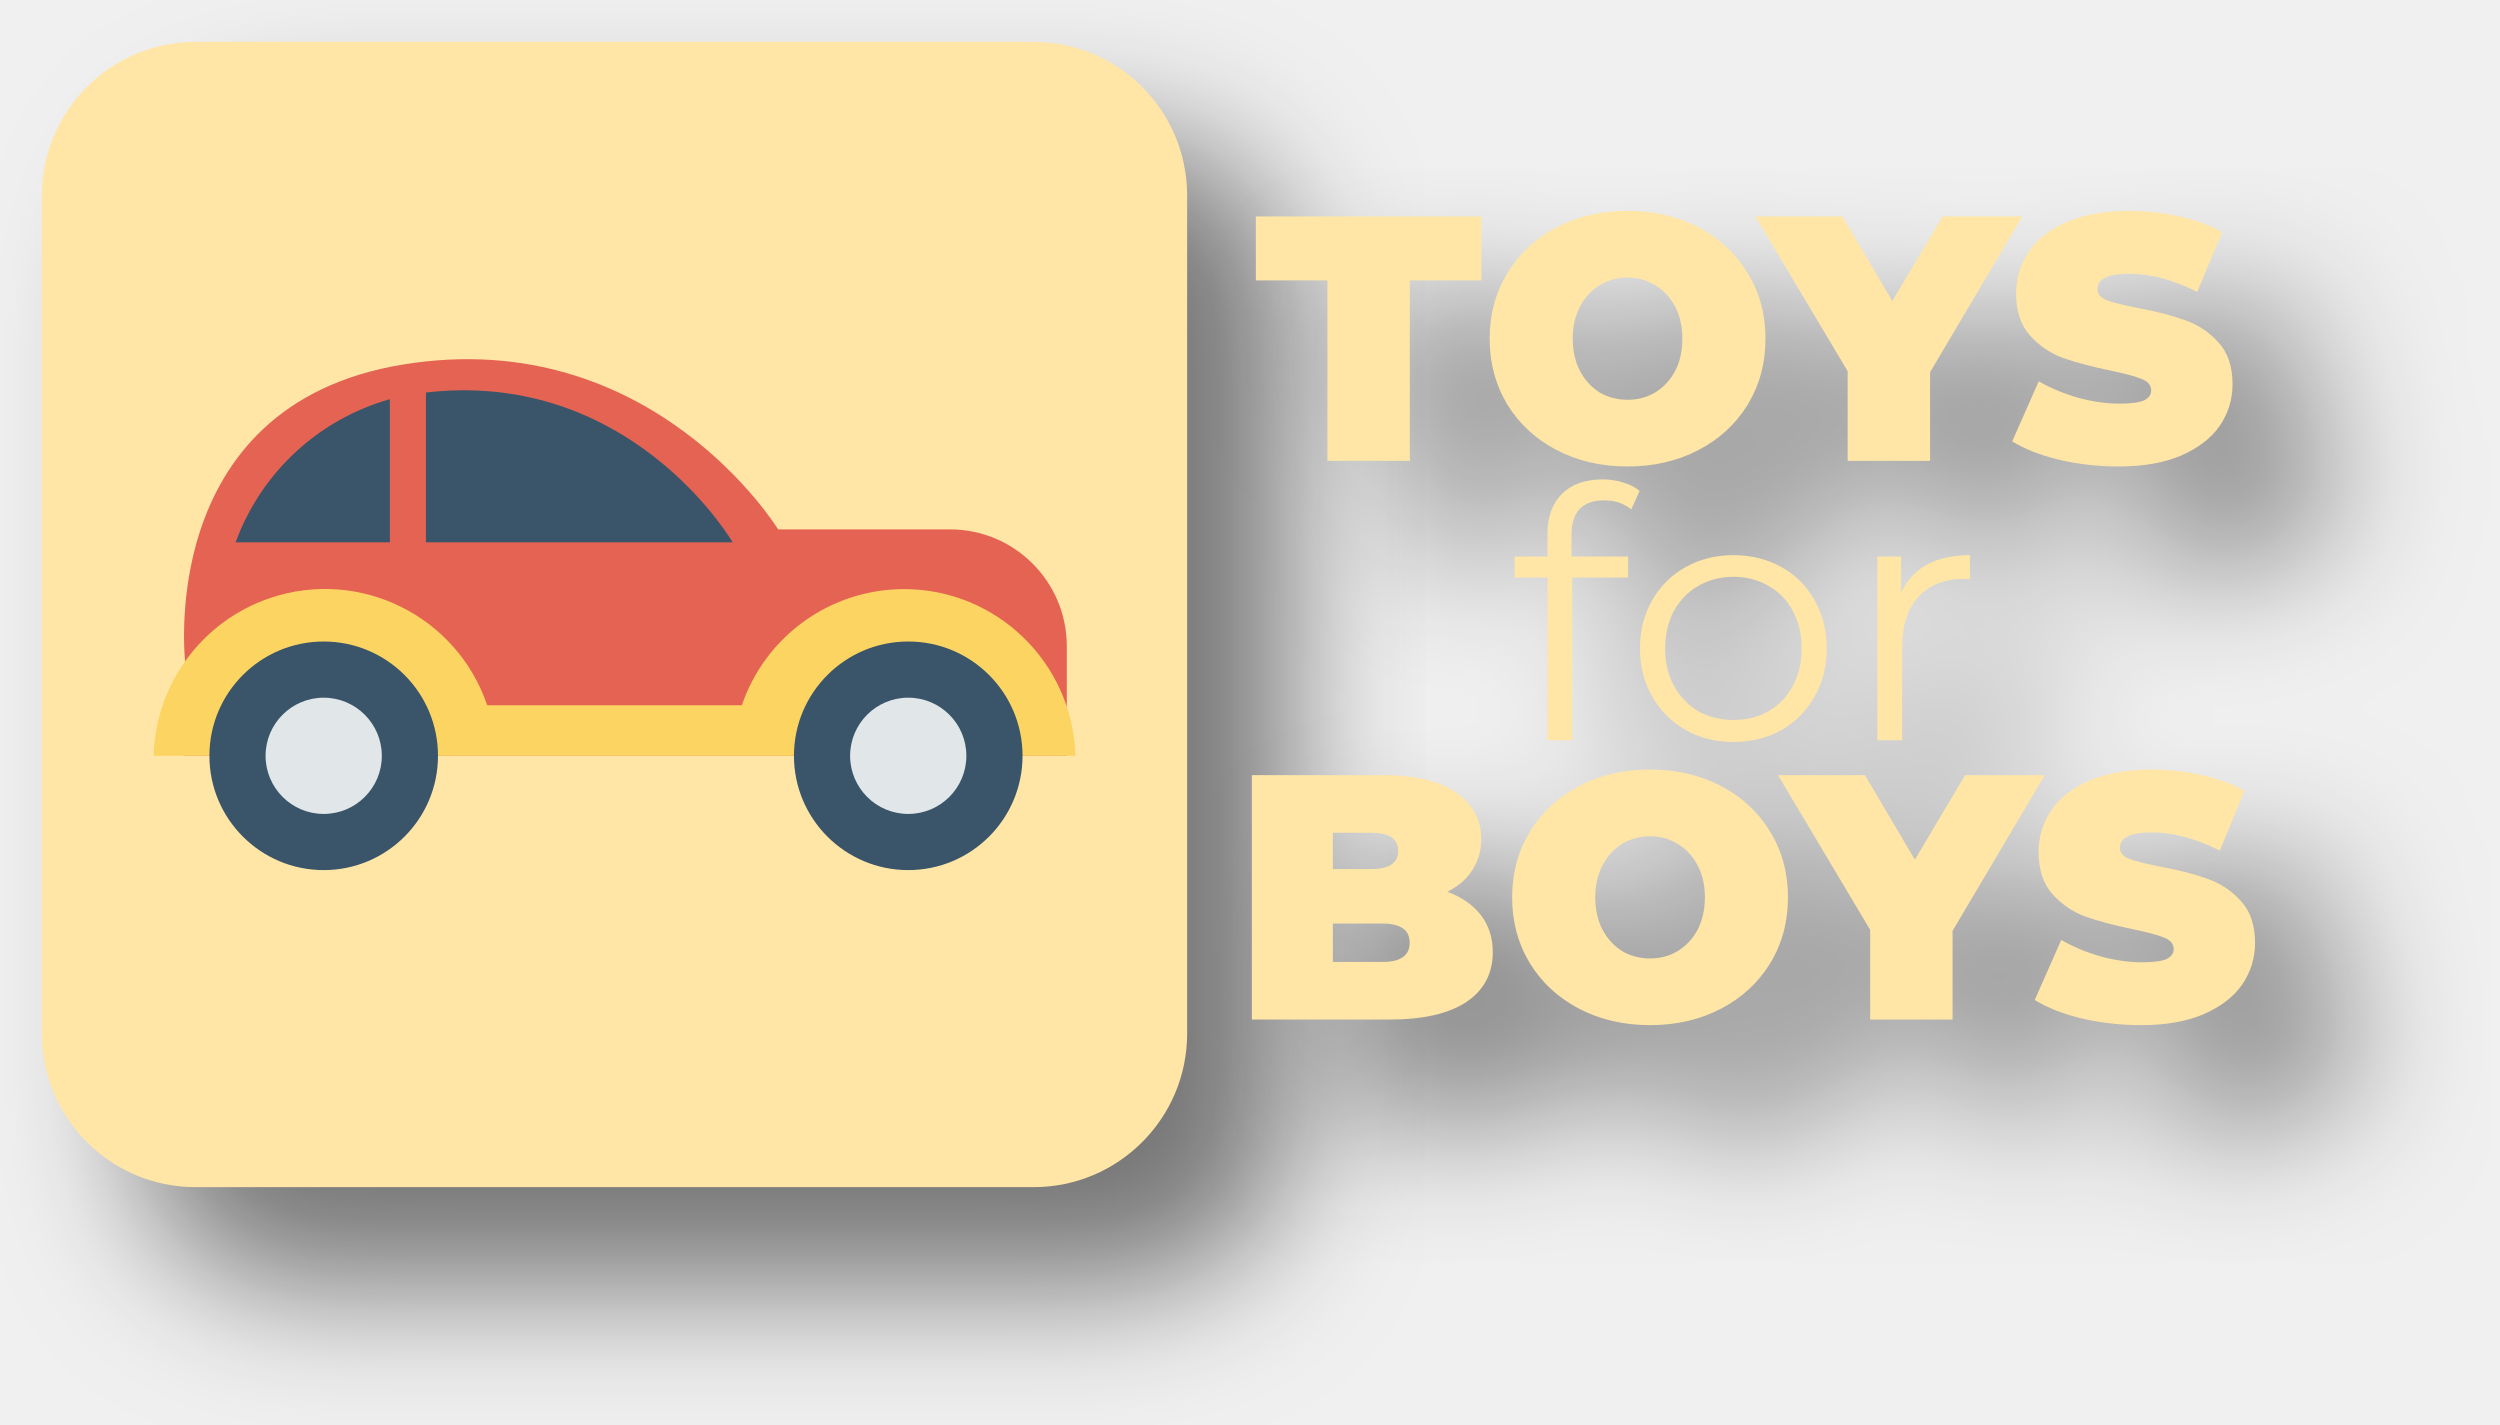
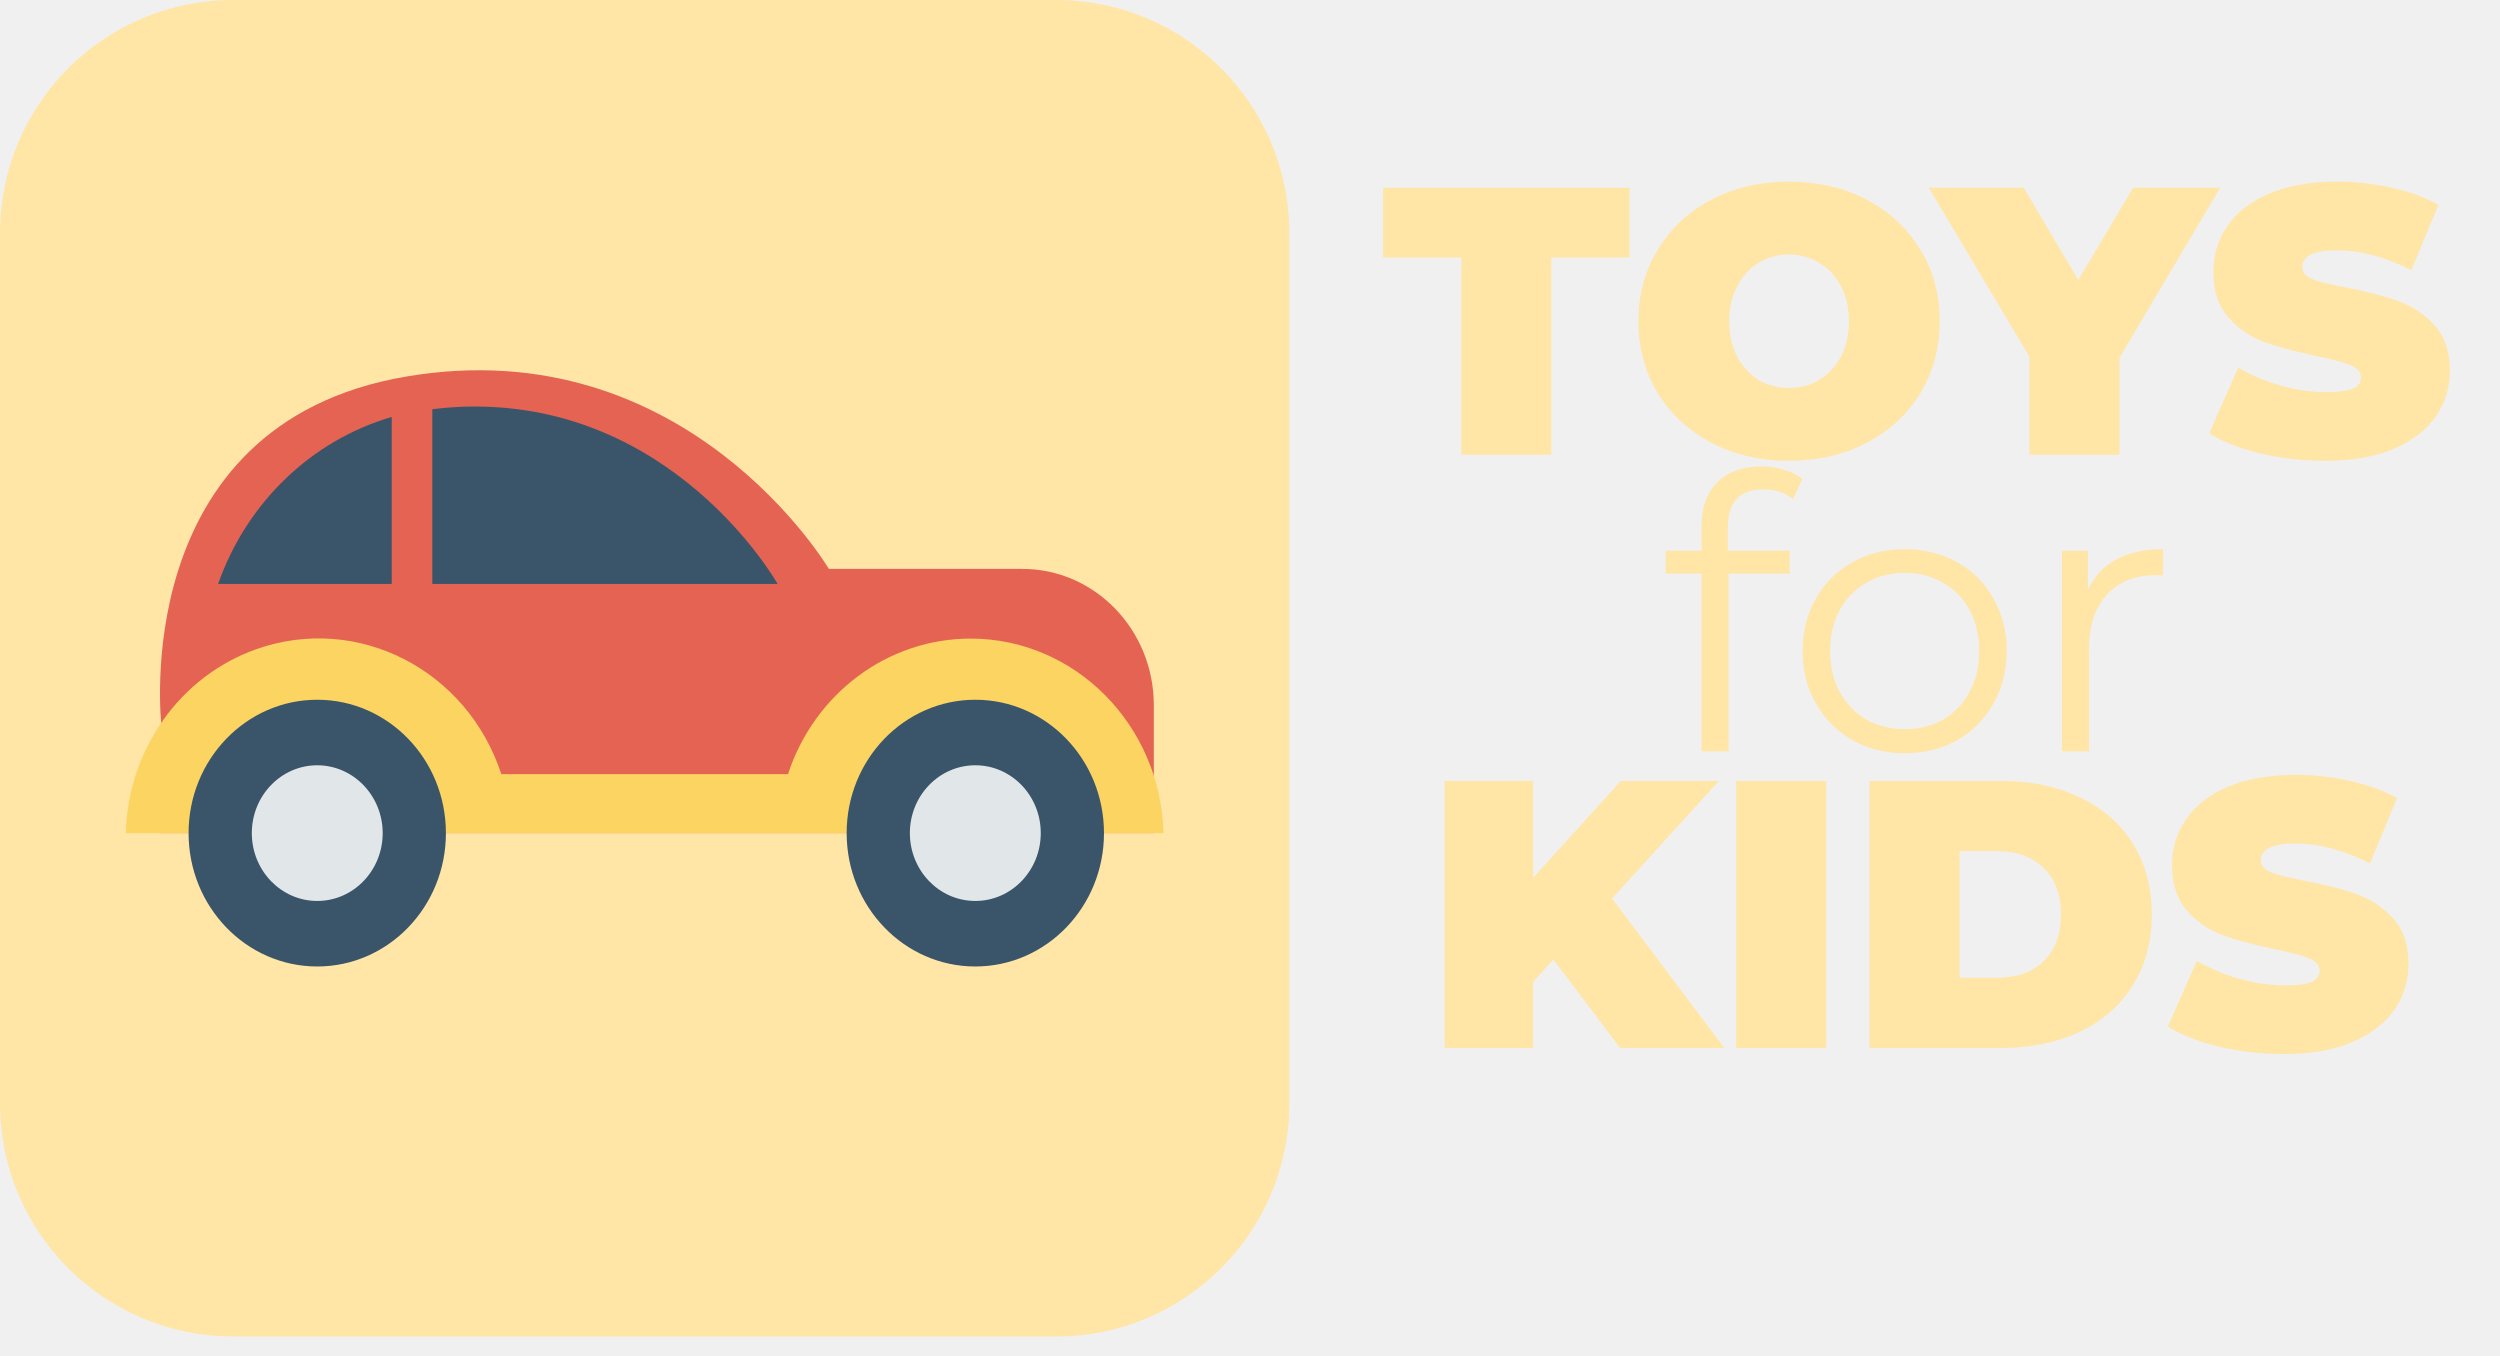
- <svg xmlns="http://www.w3.org/2000/svg" width="179" height="102" viewBox="0 0 179 102" fill="none">
-   <g filter="url(#filter0_d)">
-     <rect x="3" y="3" width="82" height="82" rx="11" fill="#FFE6A6" />
+ <svg xmlns="http://www.w3.org/2000/svg" width="118" height="64" viewBox="0 0 118 64" fill="none">
+   <rect width="60.855" height="63.082" rx="11" fill="#FFE6A6" />
+   <g clip-path="url(#clip0)">
+     <path d="M7.623 34.27C7.623 34.27 5.922 20.025 19.177 17.772C32.432 15.519 39.121 26.852 39.121 26.852H48.248C51.676 26.849 54.458 29.727 54.46 33.281V33.286V39.323H7.548L7.623 34.27Z" fill="#E56353" />
+     <path d="M18.49 19.68V27.563H10.294C11.645 23.722 14.695 20.788 18.49 19.68Z" fill="#3A556A" />
+     <path d="M36.704 27.563H20.405V19.314C20.813 19.262 21.226 19.226 21.659 19.205C31.756 18.752 36.704 27.563 36.704 27.563Z" fill="#3A556A" />
+     <path d="M45.811 30.141C41.914 30.143 38.449 32.715 37.192 36.539H23.663C22.045 31.602 16.873 28.96 12.111 30.637C8.502 31.909 6.039 35.374 5.937 39.323H54.918C54.781 34.211 50.744 30.141 45.811 30.141Z" fill="#FCD462" />
+     <path d="M46.035 45.618C49.389 45.618 52.108 42.8 52.108 39.323C52.108 35.846 49.389 33.028 46.035 33.028C42.681 33.028 39.962 35.846 39.962 39.323C39.962 42.8 42.681 45.618 46.035 45.618Z" fill="#3A556A" />
+     <path d="M46.035 42.525C47.741 42.525 49.124 41.091 49.124 39.323C49.124 37.554 47.741 36.121 46.035 36.121C44.329 36.121 42.946 37.554 42.946 39.323C42.946 41.091 44.329 42.525 46.035 42.525Z" fill="#E1E6E9" />
+     <path d="M21.047 39.323C21.047 42.799 18.328 45.618 14.974 45.618C11.62 45.618 8.901 42.8 8.901 39.323C8.901 35.846 11.62 33.028 14.974 33.028C18.328 33.028 21.047 35.846 21.047 39.323Z" fill="#3A556A" />
+     <path d="M14.975 36.121C13.269 36.121 11.886 37.555 11.886 39.323C11.886 41.091 13.269 42.525 14.975 42.525C16.68 42.525 18.063 41.091 18.063 39.323C18.06 37.556 16.679 36.124 14.975 36.121Z" fill="#E1E6E9" />
  </g>
-   <g clip-path="url(#clip0)">
-     <path d="M13.272 47.548C13.272 47.548 10.98 29.031 28.84 26.102C46.701 23.174 55.715 37.904 55.715 37.904H68.013C72.632 37.901 76.38 41.642 76.383 46.262V46.268V54.116H13.171L13.272 47.548Z" fill="#E56353" />
-     <path d="M27.915 28.581V38.829H16.871C18.691 33.836 22.801 30.023 27.915 28.581Z" fill="#3A556A" />
-     <path d="M52.458 38.829H30.495V28.106C31.045 28.039 31.601 27.992 32.184 27.965C45.789 27.375 52.458 38.829 52.458 38.829Z" fill="#3A556A" />
-     <path d="M64.729 42.18C59.477 42.183 54.809 45.526 53.115 50.497H34.885C32.705 44.08 25.736 40.645 19.319 42.826C14.457 44.478 11.138 48.983 11 54.116H77C76.815 47.471 71.376 42.181 64.729 42.18Z" fill="#FCD462" />
-     <path d="M65.03 62.299C69.55 62.299 73.213 58.635 73.213 54.116C73.213 49.596 69.55 45.932 65.03 45.932C60.511 45.932 56.847 49.596 56.847 54.116C56.847 58.635 60.511 62.299 65.03 62.299Z" fill="#3A556A" />
-     <path d="M65.03 58.278C67.329 58.278 69.192 56.414 69.192 54.116C69.192 51.817 67.329 49.954 65.03 49.954C62.732 49.954 60.868 51.817 60.868 54.116C60.868 56.414 62.732 58.278 65.03 58.278Z" fill="#E1E6E9" />
-     <path d="M31.36 54.116C31.36 58.635 27.697 62.299 23.177 62.299C18.657 62.299 14.994 58.635 14.994 54.116C14.994 49.596 18.658 45.932 23.177 45.932C27.697 45.933 31.36 49.596 31.36 54.116Z" fill="#3A556A" />
-     <path d="M23.177 49.954C20.879 49.954 19.015 51.818 19.015 54.116C19.015 56.415 20.879 58.278 23.177 58.278C25.476 58.278 27.339 56.415 27.339 54.116C27.335 51.819 25.474 49.958 23.177 49.954Z" fill="#E1E6E9" />
-   </g>
-   <g filter="url(#filter1_d)">
-     <path d="M95.044 20.075H89.919V15.5H106.069V20.075H100.944V33H95.044V20.075ZM116.533 33.4C114.649 33.4 112.958 33.008 111.458 32.225C109.958 31.442 108.783 30.358 107.933 28.975C107.083 27.575 106.658 26 106.658 24.25C106.658 22.5 107.083 20.933 107.933 19.55C108.783 18.15 109.958 17.058 111.458 16.275C112.958 15.492 114.649 15.1 116.533 15.1C118.416 15.1 120.108 15.492 121.608 16.275C123.108 17.058 124.283 18.15 125.133 19.55C125.983 20.933 126.408 22.5 126.408 24.25C126.408 26 125.983 27.575 125.133 28.975C124.283 30.358 123.108 31.442 121.608 32.225C120.108 33.008 118.416 33.4 116.533 33.4ZM116.533 28.625C117.266 28.625 117.924 28.45 118.508 28.1C119.108 27.733 119.583 27.225 119.933 26.575C120.283 25.908 120.458 25.133 120.458 24.25C120.458 23.367 120.283 22.6 119.933 21.95C119.583 21.283 119.108 20.775 118.508 20.425C117.924 20.058 117.266 19.875 116.533 19.875C115.799 19.875 115.133 20.058 114.533 20.425C113.949 20.775 113.483 21.283 113.133 21.95C112.783 22.6 112.608 23.367 112.608 24.25C112.608 25.133 112.783 25.908 113.133 26.575C113.483 27.225 113.949 27.733 114.533 28.1C115.133 28.45 115.799 28.625 116.533 28.625ZM138.192 26.65V33H132.292V26.575L125.692 15.5H131.917L135.492 21.55L139.092 15.5H144.792L138.192 26.65ZM151.7 33.4C150.25 33.4 148.833 33.242 147.45 32.925C146.083 32.592 144.958 32.15 144.075 31.6L145.975 27.3C146.808 27.783 147.742 28.175 148.775 28.475C149.808 28.758 150.8 28.9 151.75 28.9C152.567 28.9 153.15 28.825 153.5 28.675C153.85 28.508 154.025 28.267 154.025 27.95C154.025 27.583 153.792 27.308 153.325 27.125C152.875 26.942 152.125 26.742 151.075 26.525C149.725 26.242 148.6 25.942 147.7 25.625C146.8 25.292 146.017 24.758 145.35 24.025C144.683 23.275 144.35 22.267 144.35 21C144.35 19.9 144.658 18.9 145.275 18C145.892 17.1 146.808 16.392 148.025 15.875C149.258 15.358 150.75 15.1 152.5 15.1C153.7 15.1 154.875 15.233 156.025 15.5C157.192 15.75 158.217 16.125 159.1 16.625L157.325 20.9C155.608 20.033 153.983 19.6 152.45 19.6C150.933 19.6 150.175 19.967 150.175 20.7C150.175 21.05 150.4 21.317 150.85 21.5C151.3 21.667 152.042 21.85 153.075 22.05C154.408 22.3 155.533 22.592 156.45 22.925C157.367 23.242 158.158 23.767 158.825 24.5C159.508 25.233 159.85 26.233 159.85 27.5C159.85 28.6 159.542 29.6 158.925 30.5C158.308 31.383 157.383 32.092 156.15 32.625C154.933 33.142 153.45 33.4 151.7 33.4ZM114.845 35.825C114.078 35.825 113.495 36.033 113.095 36.45C112.712 36.867 112.52 37.483 112.52 38.3V39.85H116.57V41.35H112.57V53H110.795V41.35H108.445V39.85H110.795V38.225C110.795 37.025 111.137 36.075 111.82 35.375C112.52 34.675 113.503 34.325 114.77 34.325C115.27 34.325 115.753 34.4 116.22 34.55C116.687 34.683 117.078 34.883 117.395 35.15L116.795 36.475C116.278 36.042 115.628 35.825 114.845 35.825ZM124.122 53.125C122.855 53.125 121.714 52.842 120.697 52.275C119.68 51.692 118.88 50.892 118.297 49.875C117.714 48.858 117.422 47.708 117.422 46.425C117.422 45.142 117.714 43.992 118.297 42.975C118.88 41.958 119.68 41.167 120.697 40.6C121.714 40.033 122.855 39.75 124.122 39.75C125.389 39.75 126.53 40.033 127.547 40.6C128.564 41.167 129.355 41.958 129.922 42.975C130.505 43.992 130.797 45.142 130.797 46.425C130.797 47.708 130.505 48.858 129.922 49.875C129.355 50.892 128.564 51.692 127.547 52.275C126.53 52.842 125.389 53.125 124.122 53.125ZM124.122 51.55C125.055 51.55 125.889 51.342 126.622 50.925C127.372 50.492 127.955 49.883 128.372 49.1C128.789 48.317 128.997 47.425 128.997 46.425C128.997 45.425 128.789 44.533 128.372 43.75C127.955 42.967 127.372 42.367 126.622 41.95C125.889 41.517 125.055 41.3 124.122 41.3C123.189 41.3 122.347 41.517 121.597 41.95C120.864 42.367 120.28 42.967 119.847 43.75C119.43 44.533 119.222 45.425 119.222 46.425C119.222 47.425 119.43 48.317 119.847 49.1C120.28 49.883 120.864 50.492 121.597 50.925C122.347 51.342 123.189 51.55 124.122 51.55ZM136.121 42.425C136.537 41.542 137.154 40.875 137.971 40.425C138.804 39.975 139.829 39.75 141.046 39.75V41.475L140.621 41.45C139.237 41.45 138.154 41.875 137.371 42.725C136.587 43.575 136.196 44.767 136.196 46.3V53H134.421V39.85H136.121V42.425ZM103.633 63.85C104.666 64.233 105.466 64.792 106.033 65.525C106.6 66.258 106.883 67.142 106.883 68.175C106.883 69.708 106.25 70.9 104.983 71.75C103.716 72.583 101.883 73 99.483 73H89.633V55.5H98.983C101.316 55.5 103.075 55.917 104.258 56.75C105.458 57.583 106.058 58.692 106.058 60.075C106.058 60.892 105.85 61.625 105.433 62.275C105.033 62.925 104.433 63.45 103.633 63.85ZM95.433 59.625V62.225H98.183C99.466 62.225 100.108 61.792 100.108 60.925C100.108 60.058 99.466 59.625 98.183 59.625H95.433ZM98.983 68.875C100.283 68.875 100.933 68.417 100.933 67.5C100.933 66.583 100.283 66.125 98.983 66.125H95.433V68.875H98.983ZM118.144 73.4C116.261 73.4 114.569 73.008 113.069 72.225C111.569 71.442 110.394 70.358 109.544 68.975C108.694 67.575 108.269 66 108.269 64.25C108.269 62.5 108.694 60.933 109.544 59.55C110.394 58.15 111.569 57.058 113.069 56.275C114.569 55.492 116.261 55.1 118.144 55.1C120.027 55.1 121.719 55.492 123.219 56.275C124.719 57.058 125.894 58.15 126.744 59.55C127.594 60.933 128.019 62.5 128.019 64.25C128.019 66 127.594 67.575 126.744 68.975C125.894 70.358 124.719 71.442 123.219 72.225C121.719 73.008 120.027 73.4 118.144 73.4ZM118.144 68.625C118.877 68.625 119.536 68.45 120.119 68.1C120.719 67.733 121.194 67.225 121.544 66.575C121.894 65.908 122.069 65.133 122.069 64.25C122.069 63.367 121.894 62.6 121.544 61.95C121.194 61.283 120.719 60.775 120.119 60.425C119.536 60.058 118.877 59.875 118.144 59.875C117.411 59.875 116.744 60.058 116.144 60.425C115.561 60.775 115.094 61.283 114.744 61.95C114.394 62.6 114.219 63.367 114.219 64.25C114.219 65.133 114.394 65.908 114.744 66.575C115.094 67.225 115.561 67.733 116.144 68.1C116.744 68.45 117.411 68.625 118.144 68.625ZM139.804 66.65V73H133.904V66.575L127.304 55.5H133.529L137.104 61.55L140.704 55.5H146.404L139.804 66.65ZM153.311 73.4C151.861 73.4 150.445 73.242 149.061 72.925C147.695 72.592 146.57 72.15 145.686 71.6L147.586 67.3C148.42 67.783 149.353 68.175 150.386 68.475C151.42 68.758 152.411 68.9 153.361 68.9C154.178 68.9 154.761 68.825 155.111 68.675C155.461 68.508 155.636 68.267 155.636 67.95C155.636 67.583 155.403 67.308 154.936 67.125C154.486 66.942 153.736 66.742 152.686 66.525C151.336 66.242 150.211 65.942 149.311 65.625C148.411 65.292 147.628 64.758 146.961 64.025C146.295 63.275 145.961 62.267 145.961 61C145.961 59.9 146.27 58.9 146.886 58C147.503 57.1 148.42 56.392 149.636 55.875C150.87 55.358 152.361 55.1 154.111 55.1C155.311 55.1 156.486 55.233 157.636 55.5C158.803 55.75 159.828 56.125 160.711 56.625L158.936 60.9C157.22 60.033 155.595 59.6 154.061 59.6C152.545 59.6 151.786 59.967 151.786 60.7C151.786 61.05 152.011 61.317 152.461 61.5C152.911 61.667 153.653 61.85 154.686 62.05C156.02 62.3 157.145 62.592 158.061 62.925C158.978 63.242 159.77 63.767 160.436 64.5C161.12 65.233 161.461 66.233 161.461 67.5C161.461 68.6 161.153 69.6 160.536 70.5C159.92 71.383 158.995 72.092 157.761 72.625C156.545 73.142 155.061 73.4 153.311 73.4Z" fill="#FFE6A6" />
-   </g>
+   <path d="M68.973 12.156H65.283V8.862H76.911V12.156H73.221V21.462H68.973V12.156ZM84.444 21.75C83.088 21.75 81.87 21.468 80.79 20.904C79.71 20.34 78.864 19.56 78.252 18.564C77.64 17.556 77.334 16.422 77.334 15.162C77.334 13.902 77.64 12.774 78.252 11.778C78.864 10.77 79.71 9.984 80.79 9.42C81.87 8.856 83.088 8.574 84.444 8.574C85.8 8.574 87.018 8.856 88.098 9.42C89.178 9.984 90.024 10.77 90.636 11.778C91.248 12.774 91.554 13.902 91.554 15.162C91.554 16.422 91.248 17.556 90.636 18.564C90.024 19.56 89.178 20.34 88.098 20.904C87.018 21.468 85.8 21.75 84.444 21.75ZM84.444 18.312C84.972 18.312 85.446 18.186 85.866 17.934C86.298 17.67 86.64 17.304 86.892 16.836C87.144 16.356 87.27 15.798 87.27 15.162C87.27 14.526 87.144 13.974 86.892 13.506C86.64 13.026 86.298 12.66 85.866 12.408C85.446 12.144 84.972 12.012 84.444 12.012C83.916 12.012 83.436 12.144 83.004 12.408C82.584 12.66 82.248 13.026 81.996 13.506C81.744 13.974 81.618 14.526 81.618 15.162C81.618 15.798 81.744 16.356 81.996 16.836C82.248 17.304 82.584 17.67 83.004 17.934C83.436 18.186 83.916 18.312 84.444 18.312ZM100.039 16.89V21.462H95.791V16.836L91.039 8.862H95.521L98.095 13.218L100.687 8.862H104.791L100.039 16.89ZM109.765 21.75C108.721 21.75 107.701 21.636 106.705 21.408C105.721 21.168 104.911 20.85 104.275 20.454L105.643 17.358C106.243 17.706 106.915 17.988 107.659 18.204C108.403 18.408 109.117 18.51 109.801 18.51C110.389 18.51 110.809 18.456 111.061 18.348C111.313 18.228 111.439 18.054 111.439 17.826C111.439 17.562 111.271 17.364 110.935 17.232C110.611 17.1 110.071 16.956 109.315 16.8C108.343 16.596 107.533 16.38 106.885 16.152C106.237 15.912 105.673 15.528 105.193 15C104.713 14.46 104.473 13.734 104.473 12.822C104.473 12.03 104.695 11.31 105.139 10.662C105.583 10.014 106.243 9.504 107.119 9.132C108.007 8.76 109.081 8.574 110.341 8.574C111.205 8.574 112.051 8.67 112.879 8.862C113.719 9.042 114.457 9.312 115.093 9.672L113.815 12.75C112.579 12.126 111.409 11.814 110.305 11.814C109.213 11.814 108.667 12.078 108.667 12.606C108.667 12.858 108.829 13.05 109.153 13.182C109.477 13.302 110.011 13.434 110.755 13.578C111.715 13.758 112.525 13.968 113.185 14.208C113.845 14.436 114.415 14.814 114.895 15.342C115.387 15.87 115.633 16.59 115.633 17.502C115.633 18.294 115.411 19.014 114.967 19.662C114.523 20.298 113.857 20.808 112.969 21.192C112.093 21.564 111.025 21.75 109.765 21.75ZM83.229 23.096C82.677 23.096 82.257 23.246 81.969 23.546C81.693 23.846 81.555 24.29 81.555 24.878V25.994H84.471V27.074H81.591V35.462H80.313V27.074H78.621V25.994H80.313V24.824C80.313 23.96 80.559 23.276 81.051 22.772C81.555 22.268 82.263 22.016 83.175 22.016C83.535 22.016 83.883 22.07 84.219 22.178C84.555 22.274 84.837 22.418 85.065 22.61L84.633 23.564C84.261 23.252 83.793 23.096 83.229 23.096ZM89.909 35.552C88.996 35.552 88.174 35.348 87.442 34.94C86.71 34.52 86.135 33.944 85.715 33.212C85.294 32.48 85.085 31.652 85.085 30.728C85.085 29.804 85.294 28.976 85.715 28.244C86.135 27.512 86.71 26.942 87.442 26.534C88.174 26.126 88.996 25.922 89.909 25.922C90.82 25.922 91.642 26.126 92.374 26.534C93.106 26.942 93.677 27.512 94.085 28.244C94.504 28.976 94.715 29.804 94.715 30.728C94.715 31.652 94.504 32.48 94.085 33.212C93.677 33.944 93.106 34.52 92.374 34.94C91.642 35.348 90.82 35.552 89.909 35.552ZM89.909 34.418C90.581 34.418 91.18 34.268 91.709 33.968C92.249 33.656 92.668 33.218 92.969 32.654C93.269 32.09 93.418 31.448 93.418 30.728C93.418 30.008 93.269 29.366 92.969 28.802C92.668 28.238 92.249 27.806 91.709 27.506C91.18 27.194 90.581 27.038 89.909 27.038C89.237 27.038 88.63 27.194 88.091 27.506C87.562 27.806 87.142 28.238 86.831 28.802C86.531 29.366 86.38 30.008 86.38 30.728C86.38 31.448 86.531 32.09 86.831 32.654C87.142 33.218 87.562 33.656 88.091 33.968C88.63 34.268 89.237 34.418 89.909 34.418ZM98.548 27.848C98.848 27.212 99.292 26.732 99.88 26.408C100.48 26.084 101.218 25.922 102.094 25.922V27.164L101.788 27.146C100.792 27.146 100.012 27.452 99.448 28.064C98.884 28.676 98.602 29.534 98.602 30.638V35.462H97.324V25.994H98.548V27.848ZM73.318 45.286L72.364 46.348V49.462H68.188V36.862H72.364V41.434L76.504 36.862H81.13L76.09 42.406L81.382 49.462H76.468L73.318 45.286ZM81.951 36.862H86.199V49.462H81.951V36.862ZM88.244 36.862H94.454C95.858 36.862 97.094 37.12 98.162 37.636C99.242 38.14 100.076 38.866 100.664 39.814C101.264 40.762 101.564 41.878 101.564 43.162C101.564 44.446 101.264 45.562 100.664 46.51C100.076 47.458 99.242 48.19 98.162 48.706C97.094 49.21 95.858 49.462 94.454 49.462H88.244V36.862ZM94.274 46.15C95.186 46.15 95.912 45.892 96.452 45.376C97.004 44.848 97.28 44.11 97.28 43.162C97.28 42.214 97.004 41.482 96.452 40.966C95.912 40.438 95.186 40.174 94.274 40.174H92.492V46.15H94.274ZM107.813 49.75C106.769 49.75 105.749 49.636 104.753 49.408C103.769 49.168 102.959 48.85 102.323 48.454L103.691 45.358C104.291 45.706 104.963 45.988 105.707 46.204C106.451 46.408 107.165 46.51 107.849 46.51C108.437 46.51 108.857 46.456 109.109 46.348C109.361 46.228 109.487 46.054 109.487 45.826C109.487 45.562 109.319 45.364 108.983 45.232C108.659 45.1 108.119 44.956 107.363 44.8C106.391 44.596 105.581 44.38 104.933 44.152C104.285 43.912 103.721 43.528 103.241 43C102.761 42.46 102.521 41.734 102.521 40.822C102.521 40.03 102.743 39.31 103.187 38.662C103.631 38.014 104.291 37.504 105.167 37.132C106.055 36.76 107.129 36.574 108.389 36.574C109.253 36.574 110.099 36.67 110.927 36.862C111.767 37.042 112.505 37.312 113.141 37.672L111.863 40.75C110.627 40.126 109.457 39.814 108.353 39.814C107.261 39.814 106.715 40.078 106.715 40.606C106.715 40.858 106.877 41.05 107.201 41.182C107.525 41.302 108.059 41.434 108.803 41.578C109.763 41.758 110.573 41.968 111.233 42.208C111.893 42.436 112.463 42.814 112.943 43.342C113.435 43.87 113.681 44.59 113.681 45.502C113.681 46.294 113.459 47.014 113.015 47.662C112.571 48.298 111.905 48.808 111.017 49.192C110.141 49.564 109.073 49.75 107.813 49.75Z" fill="#FFE6A6" />
  <defs>
-     <filter id="filter0_d" x="0" y="0" width="102" height="102" filterUnits="userSpaceOnUse" color-interpolation-filters="sRGB">
-       <feFlood flood-opacity="0" result="BackgroundImageFix" />
-       <feColorMatrix in="SourceAlpha" type="matrix" values="0 0 0 0 0 0 0 0 0 0 0 0 0 0 0 0 0 0 127 0" />
-       <feOffset dx="7" dy="7" />
-       <feGaussianBlur stdDeviation="5" />
-       <feColorMatrix type="matrix" values="0 0 0 0 0 0 0 0 0 0 0 0 0 0 0 0 0 0 0.51 0" />
-       <feBlend mode="normal" in2="BackgroundImageFix" result="effect1_dropShadow" />
-       <feBlend mode="normal" in="SourceGraphic" in2="effect1_dropShadow" result="shape" />
-     </filter>
-     <filter id="filter1_d" x="86.633" y="12.1" width="91.828" height="78.3" filterUnits="userSpaceOnUse" color-interpolation-filters="sRGB">
-       <feFlood flood-opacity="0" result="BackgroundImageFix" />
-       <feColorMatrix in="SourceAlpha" type="matrix" values="0 0 0 0 0 0 0 0 0 0 0 0 0 0 0 0 0 0 127 0" />
-       <feOffset dx="7" dy="7" />
-       <feGaussianBlur stdDeviation="5" />
-       <feColorMatrix type="matrix" values="0 0 0 0 0 0 0 0 0 0 0 0 0 0 0 0 0 0 0.51 0" />
-       <feBlend mode="normal" in2="BackgroundImageFix" result="effect1_dropShadow" />
-       <feBlend mode="normal" in="SourceGraphic" in2="effect1_dropShadow" result="shape" />
-     </filter>
    <clipPath id="clip0">
-       <rect width="66" height="66" fill="white" transform="translate(11 11)" />
+       <rect width="48.981" height="50.773" fill="white" transform="translate(5.93701 6.15433)" />
    </clipPath>
  </defs>
</svg>
